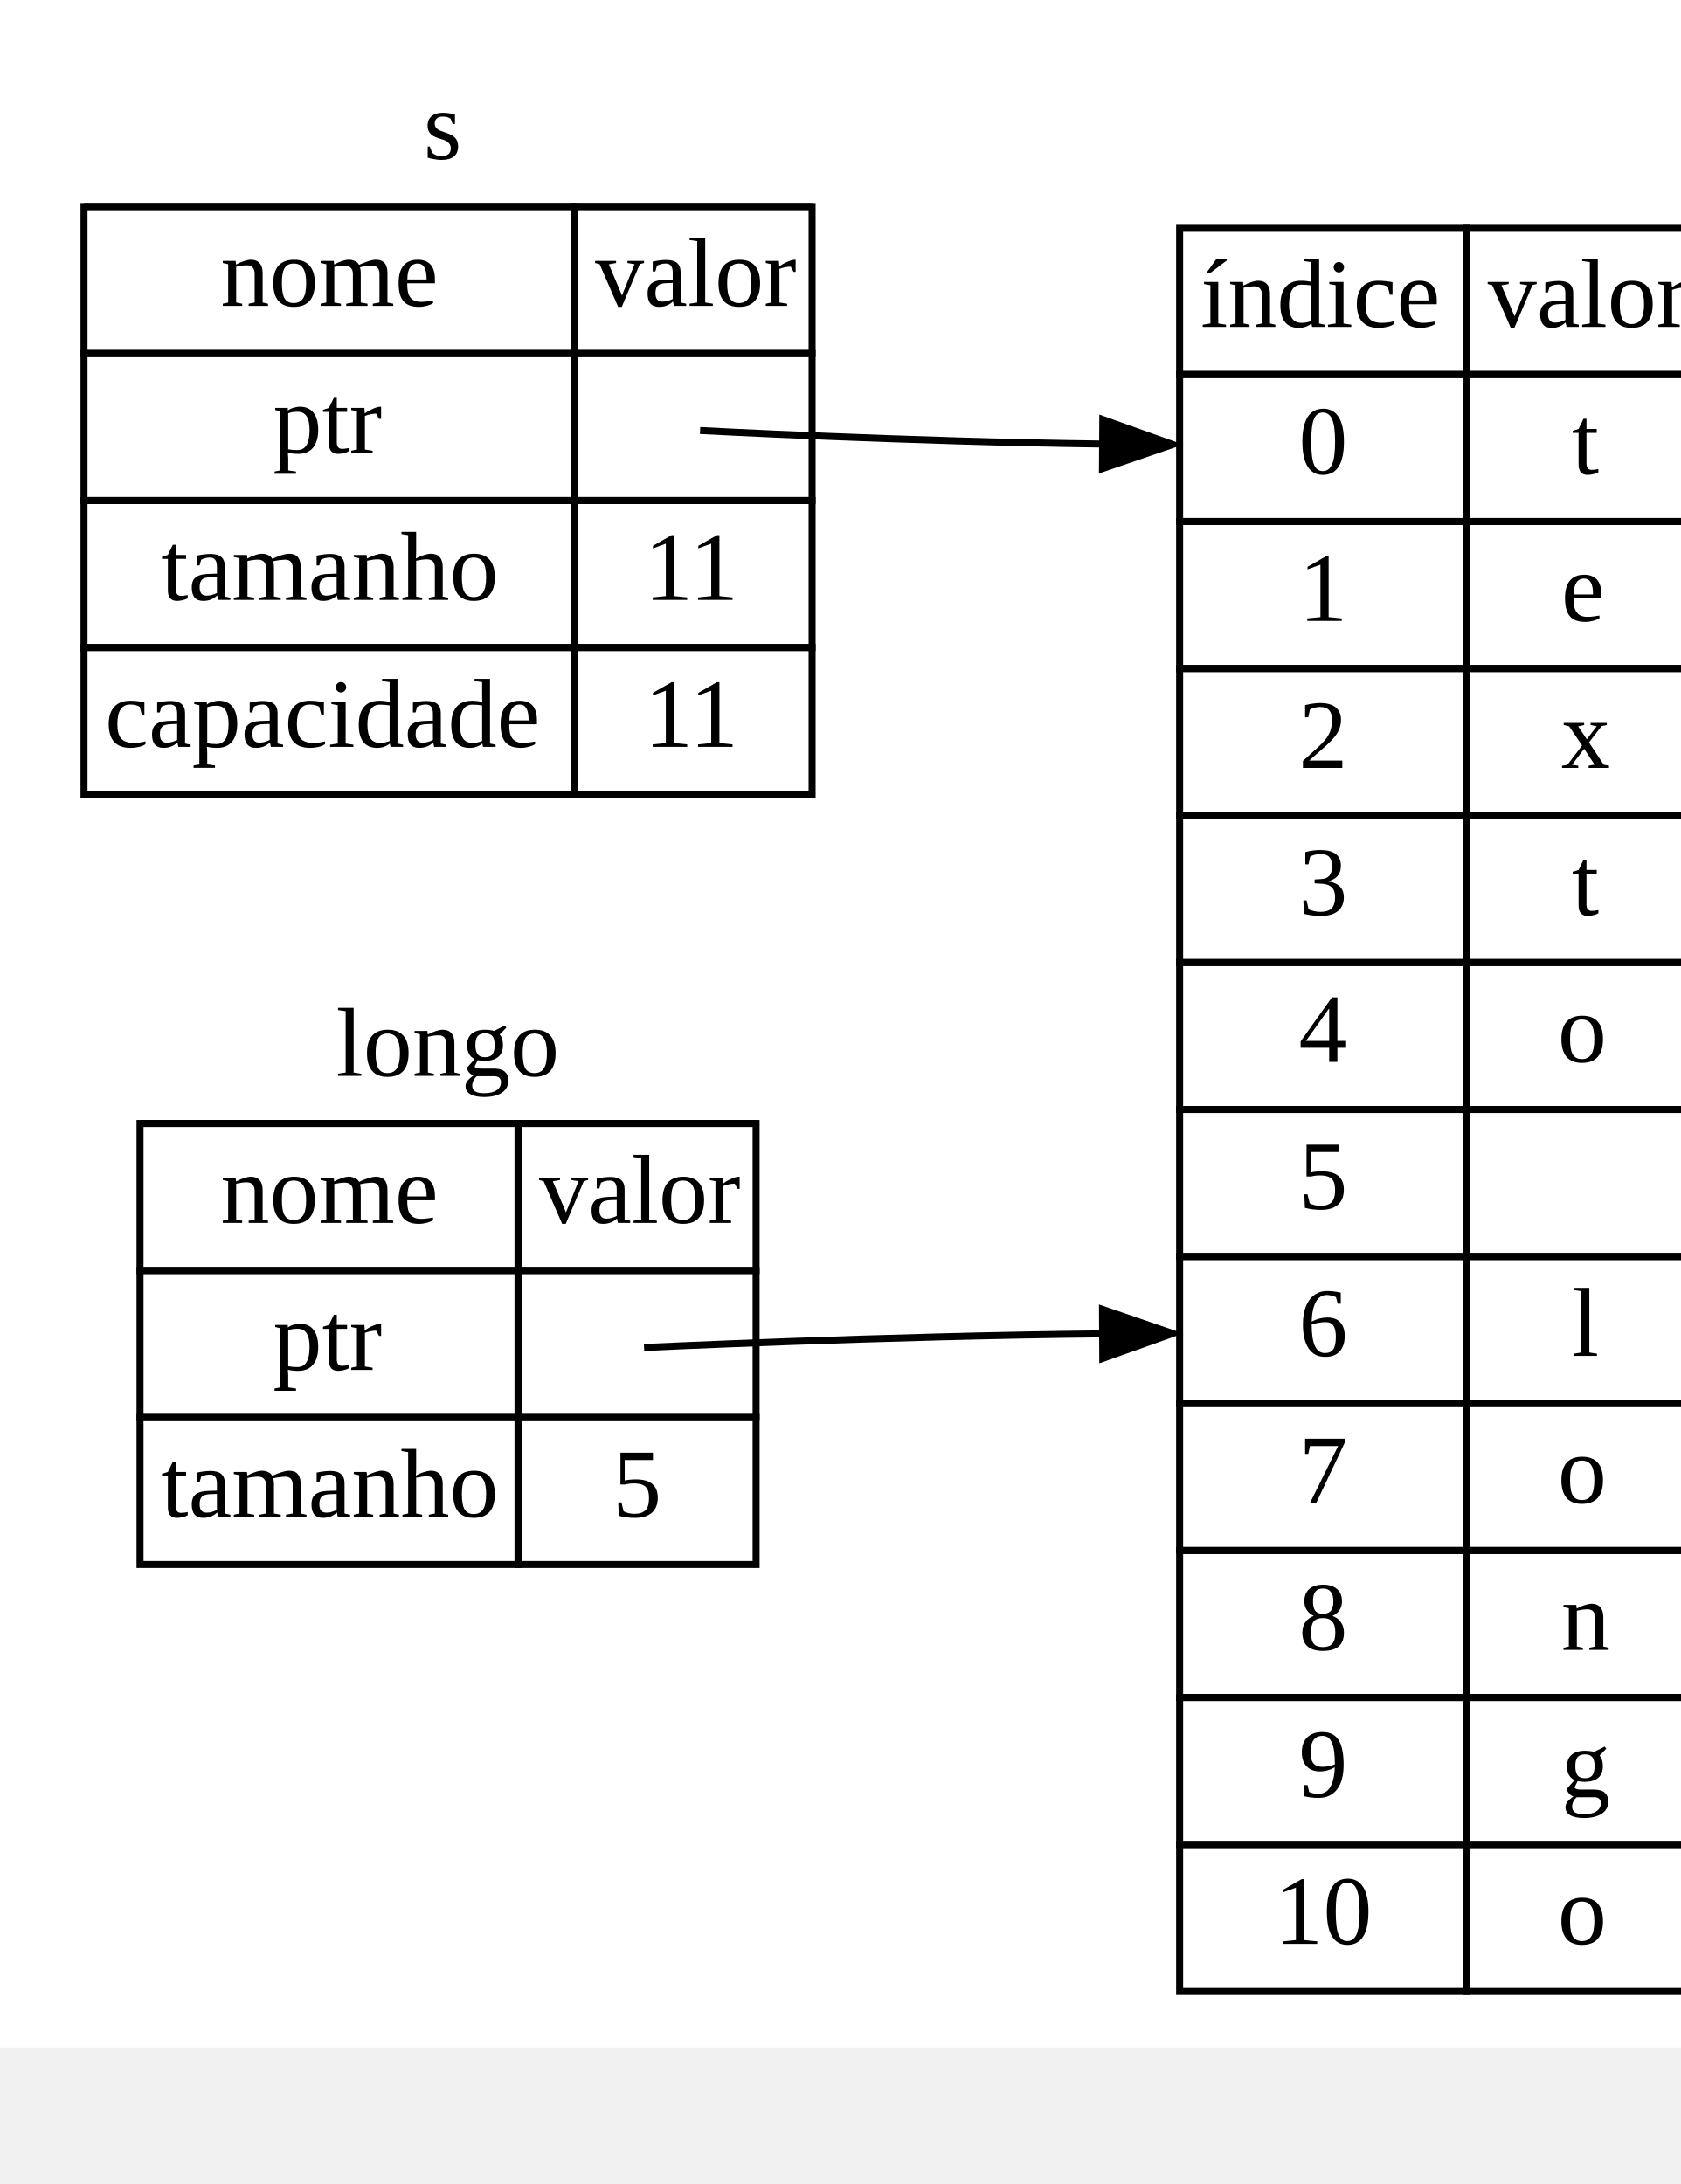
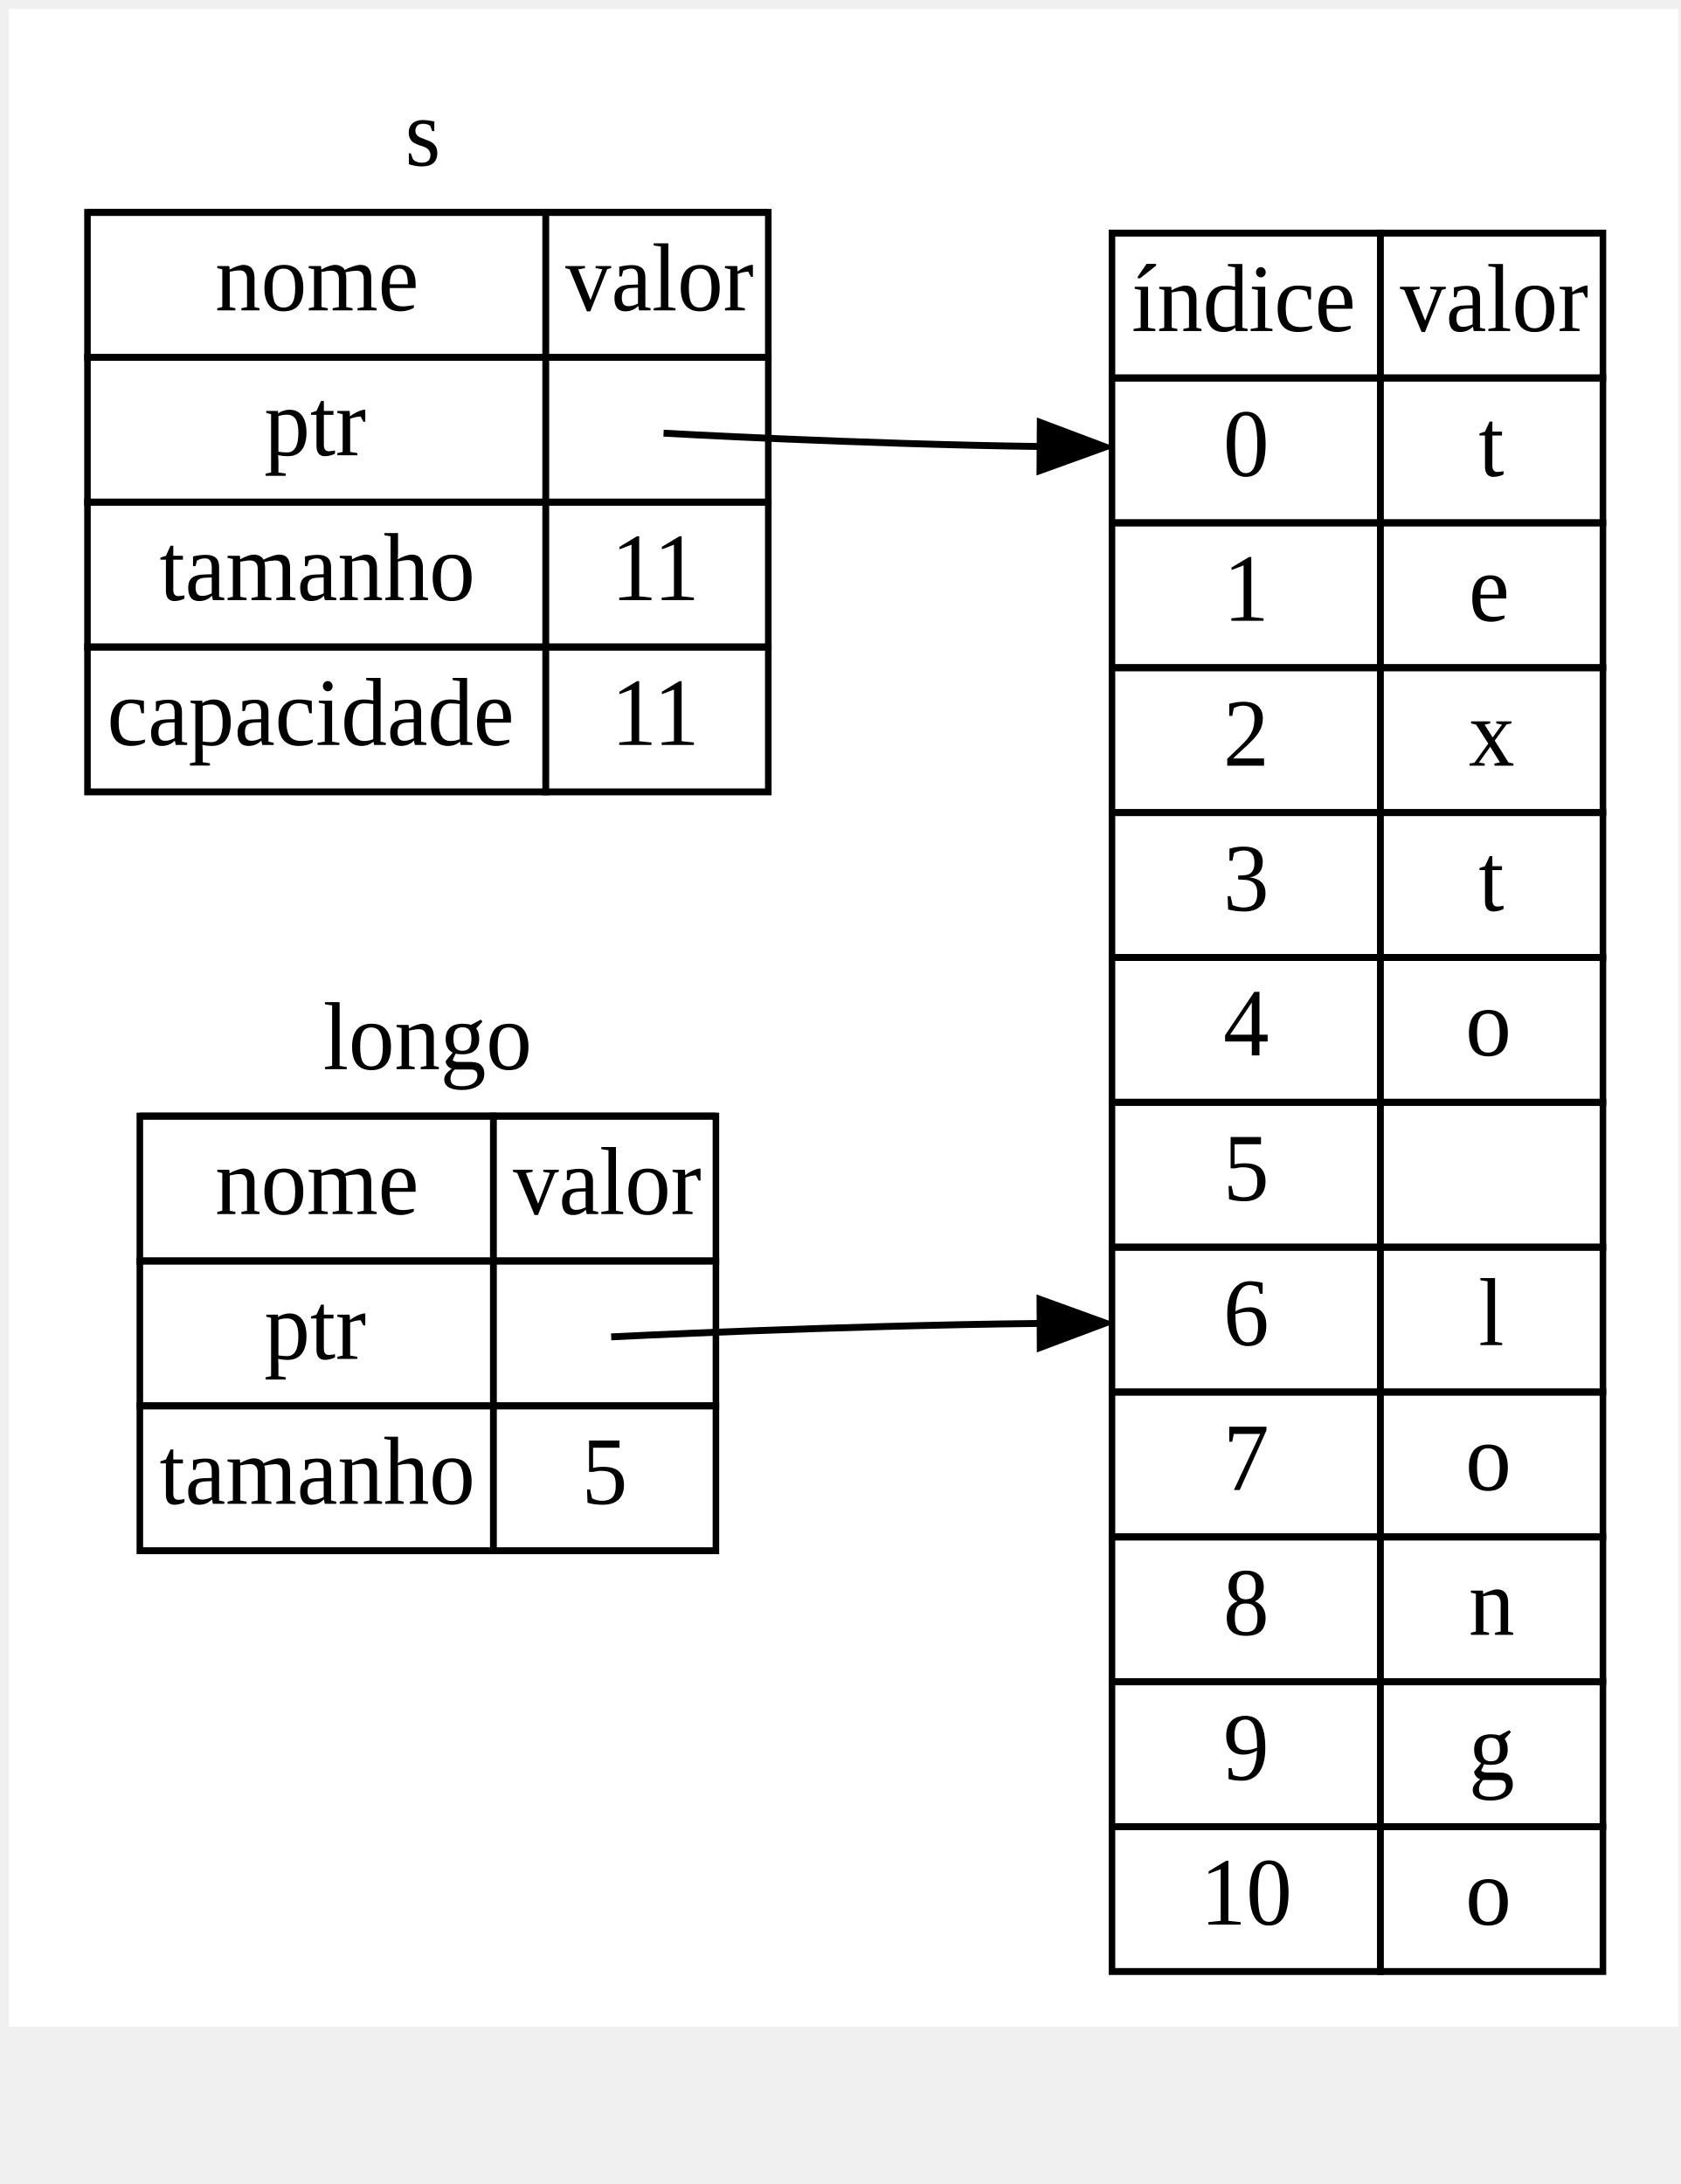
- <svg xmlns="http://www.w3.org/2000/svg" viewBox="0.00 0.00 1000.00 1300.00">
-   <g id="graph0" class="graph" transform="scale(4.16667 4.16667) rotate(0) translate(4 288.5)">
-     <polygon fill="white" stroke="none" points="-4,4 -4,-288.5 251,-288.5 251,4 -4,4" />
+ <svg xmlns="http://www.w3.org/2000/svg" viewBox="0.00 0.00 1000.00 1300.00" version="1.1" id="svg3345">
+   <defs id="defs3349" />
+   <g id="graph0" class="graph" transform="matrix(3.896162,0,0,4.106201,20.89077,1189.945)">
+     <polygon fill="#ffffff" stroke="none" points="251,-288.5 251,4 -4,4 -4,-288.5 " id="polygon3163" />
    <g id="node1" class="node">
-       <polyline fill="none" stroke="black" points="16,-128 104,-128 " />
-       <text text-anchor="start" x="44" y="-134.8" font-family="Times New Roman,serif" font-size="14.00">longo</text>
-       <polygon fill="none" stroke="black" points="16,-107 16,-128 70,-128 70,-107 16,-107" />
-       <text text-anchor="start" x="27.5" y="-113.8" font-family="Times New Roman,serif" font-size="14.00">nome</text>
-       <polygon fill="none" stroke="black" points="70,-107 70,-128 104,-128 104,-107 70,-107" />
-       <text text-anchor="start" x="73" y="-113.8" font-family="Times New Roman,serif" font-size="14.00">valor</text>
-       <polygon fill="none" stroke="black" points="16,-86 16,-107 70,-107 70,-86 16,-86" />
-       <text text-anchor="start" x="35" y="-92.8" font-family="Times New Roman,serif" font-size="14.00">ptr</text>
-       <polygon fill="none" stroke="black" points="70,-86 70,-107 104,-107 104,-86 70,-86" />
-       <polygon fill="none" stroke="black" points="16,-65 16,-86 70,-86 70,-65 16,-65" />
-       <text text-anchor="start" x="19" y="-71.8" font-family="Times New Roman,serif" font-size="14.00">tamanho</text>
-       <polygon fill="none" stroke="black" points="70,-65 70,-86 104,-86 104,-65 70,-65" />
-       <text text-anchor="start" x="83.5" y="-71.8" font-family="Times New Roman,serif" font-size="14.00">5</text>
+       <polyline fill="none" stroke="#000000" points="16,-128 104,-128 " id="polyline3167" />
+       <text text-anchor="start" x="44" y="-134.8" font-family="'Times New Roman', serif" font-size="14px" id="text3169">longo</text>
+       <polygon fill="none" stroke="#000000" points="70,-128 70,-107 16,-107 16,-128 " id="polygon3171" />
+       <text text-anchor="start" x="27.5" y="-113.8" font-family="'Times New Roman', serif" font-size="14px" id="text3173">nome</text>
+       <polygon fill="none" stroke="#000000" points="104,-128 104,-107 70,-107 70,-128 " id="polygon3175" />
+       <text text-anchor="start" x="73" y="-113.8" font-family="'Times New Roman', serif" font-size="14px" id="text3177">valor</text>
+       <polygon fill="none" stroke="#000000" points="70,-107 70,-86 16,-86 16,-107 " id="polygon3179" />
+       <text text-anchor="start" x="35" y="-92.8" font-family="'Times New Roman', serif" font-size="14px" id="text3181">ptr</text>
+       <polygon fill="none" stroke="#000000" points="104,-107 104,-86 70,-86 70,-107 " id="polygon3183" />
+       <polygon fill="none" stroke="#000000" points="70,-86 70,-65 16,-65 16,-86 " id="polygon3185" />
+       <text text-anchor="start" x="19" y="-71.8" font-family="'Times New Roman', serif" font-size="14px" id="text3187">tamanho</text>
+       <polygon fill="none" stroke="#000000" points="104,-86 104,-65 70,-65 70,-86 " id="polygon3189" />
+       <text text-anchor="start" x="83.5" y="-71.8" font-family="'Times New Roman', serif" font-size="14px" id="text3191">5</text>
    </g>
    <g id="node3" class="node">
-       <polygon fill="none" stroke="black" points="164.5,-235 164.5,-256 205.5,-256 205.5,-235 164.5,-235" />
-       <text text-anchor="start" x="167.5" y="-241.8" font-family="Times New Roman,serif" font-size="14.00">índice</text>
-       <polygon fill="none" stroke="black" points="205.5,-235 205.5,-256 239.5,-256 239.5,-235 205.5,-235" />
-       <text text-anchor="start" x="208.5" y="-241.8" font-family="Times New Roman,serif" font-size="14.00">valor</text>
-       <polygon fill="none" stroke="black" points="164.5,-214 164.5,-235 205.5,-235 205.5,-214 164.5,-214" />
-       <text text-anchor="start" x="181.5" y="-220.8" font-family="Times New Roman,serif" font-size="14.00">0</text>
-       <polygon fill="none" stroke="black" points="205.5,-214 205.5,-235 239.5,-235 239.5,-214 205.5,-214" />
-       <text text-anchor="start" x="220.5" y="-220.8" font-family="Times New Roman,serif" font-size="14.00">t</text>
-       <polygon fill="none" stroke="black" points="164.5,-193 164.5,-214 205.5,-214 205.5,-193 164.5,-193" />
-       <text text-anchor="start" x="181.5" y="-199.8" font-family="Times New Roman,serif" font-size="14.00">1</text>
-       <polygon fill="none" stroke="black" points="205.5,-193 205.5,-214 239.5,-214 239.5,-193 205.5,-193" />
-       <text text-anchor="start" x="219" y="-199.8" font-family="Times New Roman,serif" font-size="14.00">e</text>
-       <polygon fill="none" stroke="black" points="164.5,-172 164.5,-193 205.5,-193 205.5,-172 164.5,-172" />
-       <text text-anchor="start" x="181.5" y="-178.8" font-family="Times New Roman,serif" font-size="14.00">2</text>
-       <polygon fill="none" stroke="black" points="205.5,-172 205.5,-193 239.5,-193 239.5,-172 205.5,-172" />
-       <text text-anchor="start" x="219" y="-178.8" font-family="Times New Roman,serif" font-size="14.00">x</text>
-       <polygon fill="none" stroke="black" points="164.5,-151 164.5,-172 205.5,-172 205.5,-151 164.5,-151" />
-       <text text-anchor="start" x="181.5" y="-157.8" font-family="Times New Roman,serif" font-size="14.00">3</text>
-       <polygon fill="none" stroke="black" points="205.5,-151 205.5,-172 239.5,-172 239.5,-151 205.5,-151" />
-       <text text-anchor="start" x="220.5" y="-157.8" font-family="Times New Roman,serif" font-size="14.00">t</text>
-       <polygon fill="none" stroke="black" points="164.5,-130 164.5,-151 205.5,-151 205.5,-130 164.5,-130" />
-       <text text-anchor="start" x="181.5" y="-136.8" font-family="Times New Roman,serif" font-size="14.00">4</text>
-       <polygon fill="none" stroke="black" points="205.5,-130 205.5,-151 239.5,-151 239.5,-130 205.5,-130" />
-       <text text-anchor="start" x="218.5" y="-136.8" font-family="Times New Roman,serif" font-size="14.00">o</text>
-       <polygon fill="none" stroke="black" points="164.5,-109 164.5,-130 205.5,-130 205.5,-109 164.5,-109" />
-       <text text-anchor="start" x="181.5" y="-115.8" font-family="Times New Roman,serif" font-size="14.00">5</text>
-       <polygon fill="none" stroke="black" points="205.5,-109 205.5,-130 239.5,-130 239.5,-109 205.5,-109" />
-       <text text-anchor="start" x="220.5" y="-115.8" font-family="Times New Roman,serif" font-size="14.00"> </text>
-       <polygon fill="none" stroke="black" points="164.5,-88 164.5,-109 205.5,-109 205.5,-88 164.5,-88" />
-       <text text-anchor="start" x="181.5" y="-94.8" font-family="Times New Roman,serif" font-size="14.00">6</text>
-       <polygon fill="none" stroke="black" points="205.5,-88 205.5,-109 239.5,-109 239.5,-88 205.5,-88" />
-       <text text-anchor="start" x="220.5" y="-94.8" font-family="Times New Roman,serif" font-size="14.00">l</text>
-       <polygon fill="none" stroke="black" points="164.5,-67 164.5,-88 205.5,-88 205.5,-67 164.5,-67" />
-       <text text-anchor="start" x="181.5" y="-73.8" font-family="Times New Roman,serif" font-size="14.00">7</text>
-       <polygon fill="none" stroke="black" points="205.5,-67 205.5,-88 239.5,-88 239.5,-67 205.5,-67" />
-       <text text-anchor="start" x="218.5" y="-73.8" font-family="Times New Roman,serif" font-size="14.00">o</text>
-       <polygon fill="none" stroke="black" points="164.5,-46 164.5,-67 205.5,-67 205.5,-46 164.5,-46" />
-       <text text-anchor="start" x="181.5" y="-52.8" font-family="Times New Roman,serif" font-size="14.00">8</text>
-       <polygon fill="none" stroke="black" points="205.5,-46 205.5,-67 239.5,-67 239.5,-46 205.5,-46" />
-       <text text-anchor="start" x="219" y="-52.8" font-family="Times New Roman,serif" font-size="14.00">n</text>
-       <polygon fill="none" stroke="black" points="164.5,-25 164.5,-46 205.5,-46 205.5,-25 164.5,-25" />
-       <text text-anchor="start" x="181.5" y="-31.8" font-family="Times New Roman,serif" font-size="14.00">9</text>
-       <polygon fill="none" stroke="black" points="205.5,-25 205.5,-46 239.5,-46 239.5,-25 205.5,-25" />
-       <text text-anchor="start" x="219" y="-31.8" font-family="Times New Roman,serif" font-size="14.00">g</text>
-       <polygon fill="none" stroke="black" points="164.5,-4 164.5,-25 205.5,-25 205.5,-4 164.5,-4" />
-       <text text-anchor="start" x="178" y="-10.8" font-family="Times New Roman,serif" font-size="14.00">10</text>
-       <polygon fill="none" stroke="black" points="205.5,-4 205.5,-25 239.5,-25 239.5,-4 205.5,-4" />
-       <text text-anchor="start" x="218.5" y="-10.8" font-family="Times New Roman,serif" font-size="14.00">o</text>
+       <polygon fill="none" stroke="#000000" points="205.5,-256 205.5,-235 164.5,-235 164.5,-256 " id="polygon3196" />
+       <text text-anchor="start" x="167.5" y="-241.8" font-family="'Times New Roman', serif" font-size="14px" id="text3198">índice</text>
+       <polygon fill="none" stroke="#000000" points="239.5,-256 239.5,-235 205.5,-235 205.5,-256 " id="polygon3200" />
+       <text text-anchor="start" x="208.5" y="-241.8" font-family="'Times New Roman', serif" font-size="14px" id="text3202">valor</text>
+       <polygon fill="none" stroke="#000000" points="205.5,-235 205.5,-214 164.5,-214 164.5,-235 " id="polygon3204" />
+       <text text-anchor="start" x="181.5" y="-220.8" font-family="'Times New Roman', serif" font-size="14px" id="text3206">0</text>
+       <polygon fill="none" stroke="#000000" points="239.5,-235 239.5,-214 205.5,-214 205.5,-235 " id="polygon3208" />
+       <text text-anchor="start" x="220.5" y="-220.8" font-family="'Times New Roman', serif" font-size="14px" id="text3210">t</text>
+       <polygon fill="none" stroke="#000000" points="205.5,-214 205.5,-193 164.5,-193 164.5,-214 " id="polygon3212" />
+       <text text-anchor="start" x="181.5" y="-199.8" font-family="'Times New Roman', serif" font-size="14px" id="text3214">1</text>
+       <polygon fill="none" stroke="#000000" points="239.5,-214 239.5,-193 205.5,-193 205.5,-214 " id="polygon3216" />
+       <text text-anchor="start" x="219" y="-199.8" font-family="'Times New Roman', serif" font-size="14px" id="text3218">e</text>
+       <polygon fill="none" stroke="#000000" points="205.5,-193 205.5,-172 164.5,-172 164.5,-193 " id="polygon3220" />
+       <text text-anchor="start" x="181.5" y="-178.8" font-family="'Times New Roman', serif" font-size="14px" id="text3222">2</text>
+       <polygon fill="none" stroke="#000000" points="239.5,-193 239.5,-172 205.5,-172 205.5,-193 " id="polygon3224" />
+       <text text-anchor="start" x="219" y="-178.8" font-family="'Times New Roman', serif" font-size="14px" id="text3226">x</text>
+       <polygon fill="none" stroke="#000000" points="205.5,-172 205.5,-151 164.5,-151 164.5,-172 " id="polygon3228" />
+       <text text-anchor="start" x="181.5" y="-157.8" font-family="'Times New Roman', serif" font-size="14px" id="text3230">3</text>
+       <polygon fill="none" stroke="#000000" points="239.5,-172 239.5,-151 205.5,-151 205.5,-172 " id="polygon3232" />
+       <text text-anchor="start" x="220.5" y="-157.8" font-family="'Times New Roman', serif" font-size="14px" id="text3234">t</text>
+       <polygon fill="none" stroke="#000000" points="205.5,-151 205.5,-130 164.5,-130 164.5,-151 " id="polygon3236" />
+       <text text-anchor="start" x="181.5" y="-136.8" font-family="'Times New Roman', serif" font-size="14px" id="text3238">4</text>
+       <polygon fill="none" stroke="#000000" points="239.5,-151 239.5,-130 205.5,-130 205.5,-151 " id="polygon3240" />
+       <text text-anchor="start" x="218.5" y="-136.8" font-family="'Times New Roman', serif" font-size="14px" id="text3242">o</text>
+       <polygon fill="none" stroke="#000000" points="205.5,-130 205.5,-109 164.5,-109 164.5,-130 " id="polygon3244" />
+       <text text-anchor="start" x="181.5" y="-115.8" font-family="'Times New Roman', serif" font-size="14px" id="text3246">5</text>
+       <polygon fill="none" stroke="#000000" points="239.5,-130 239.5,-109 205.5,-109 205.5,-130 " id="polygon3248" />
+       <text text-anchor="start" x="220.5" y="-115.8" font-family="'Times New Roman', serif" font-size="14px" id="text3250" />
+       <polygon fill="none" stroke="#000000" points="205.5,-109 205.5,-88 164.5,-88 164.5,-109 " id="polygon3252" />
+       <text text-anchor="start" x="181.5" y="-94.8" font-family="'Times New Roman', serif" font-size="14px" id="text3254">6</text>
+       <polygon fill="none" stroke="#000000" points="239.5,-109 239.5,-88 205.5,-88 205.5,-109 " id="polygon3256" />
+       <text text-anchor="start" x="220.5" y="-94.8" font-family="'Times New Roman', serif" font-size="14px" id="text3258">l</text>
+       <polygon fill="none" stroke="#000000" points="205.5,-88 205.5,-67 164.5,-67 164.5,-88 " id="polygon3260" />
+       <text text-anchor="start" x="181.5" y="-73.8" font-family="'Times New Roman', serif" font-size="14px" id="text3262">7</text>
+       <polygon fill="none" stroke="#000000" points="239.5,-88 239.5,-67 205.5,-67 205.5,-88 " id="polygon3264" />
+       <text text-anchor="start" x="218.5" y="-73.8" font-family="'Times New Roman', serif" font-size="14px" id="text3266">o</text>
+       <polygon fill="none" stroke="#000000" points="205.5,-67 205.5,-46 164.5,-46 164.5,-67 " id="polygon3268" />
+       <text text-anchor="start" x="181.5" y="-52.8" font-family="'Times New Roman', serif" font-size="14px" id="text3270">8</text>
+       <polygon fill="none" stroke="#000000" points="239.5,-67 239.5,-46 205.5,-46 205.5,-67 " id="polygon3272" />
+       <text text-anchor="start" x="219" y="-52.8" font-family="'Times New Roman', serif" font-size="14px" id="text3274">n</text>
+       <polygon fill="none" stroke="#000000" points="205.5,-46 205.5,-25 164.5,-25 164.5,-46 " id="polygon3276" />
+       <text text-anchor="start" x="181.5" y="-31.8" font-family="'Times New Roman', serif" font-size="14px" id="text3278">9</text>
+       <polygon fill="none" stroke="#000000" points="239.5,-46 239.5,-25 205.5,-25 205.5,-46 " id="polygon3280" />
+       <text text-anchor="start" x="219" y="-31.8" font-family="'Times New Roman', serif" font-size="14px" id="text3282">g</text>
+       <polygon fill="none" stroke="#000000" points="205.5,-25 205.5,-4 164.5,-4 164.5,-25 " id="polygon3284" />
+       <text text-anchor="start" x="178" y="-10.8" font-family="'Times New Roman', serif" font-size="14px" id="text3286">10</text>
+       <polygon fill="none" stroke="#000000" points="239.5,-25 239.5,-4 205.5,-4 205.5,-25 " id="polygon3288" />
+       <text text-anchor="start" x="218.5" y="-10.8" font-family="'Times New Roman', serif" font-size="14px" id="text3290">o</text>
    </g>
    <g id="edge1" class="edge">
-       <path fill="none" stroke="black" d="M88,-96C88,-96 122.143,-97.628 153.473,-97.947" />
-       <polygon fill="black" stroke="black" points="153.481,-101.446 163.5,-98 153.519,-94.447 153.481,-101.446" />
+       <path fill="none" stroke="#000000" d="m 88,-96 c 0,0 34.143,-1.628 65.473,-1.946" id="path3295" />
+       <polygon fill="#000000" stroke="#000000" points="153.519,-94.447 153.481,-101.446 163.5,-98 " id="polygon3297" />
    </g>
    <g id="node2" class="node">
-       <polyline fill="none" stroke="black" points="8,-259 112,-259 " />
-       <text text-anchor="start" x="56.5" y="-265.8" font-family="Times New Roman,serif" font-size="14.00">s</text>
-       <polygon fill="none" stroke="black" points="8,-238 8,-259 78,-259 78,-238 8,-238" />
-       <text text-anchor="start" x="27.5" y="-244.8" font-family="Times New Roman,serif" font-size="14.00">nome</text>
-       <polygon fill="none" stroke="black" points="78,-238 78,-259 112,-259 112,-238 78,-238" />
-       <text text-anchor="start" x="81" y="-244.8" font-family="Times New Roman,serif" font-size="14.00">valor</text>
-       <polygon fill="none" stroke="black" points="8,-217 8,-238 78,-238 78,-217 8,-217" />
-       <text text-anchor="start" x="35" y="-223.8" font-family="Times New Roman,serif" font-size="14.00">ptr</text>
-       <polygon fill="none" stroke="black" points="78,-217 78,-238 112,-238 112,-217 78,-217" />
-       <polygon fill="none" stroke="black" points="8,-196 8,-217 78,-217 78,-196 8,-196" />
-       <text text-anchor="start" x="19" y="-202.8" font-family="Times New Roman,serif" font-size="14.00">tamanho</text>
-       <polygon fill="none" stroke="black" points="78,-196 78,-217 112,-217 112,-196 78,-196" />
-       <text text-anchor="start" x="88" y="-202.8" font-family="Times New Roman,serif" font-size="14.00">11</text>
-       <polygon fill="none" stroke="black" points="8,-175 8,-196 78,-196 78,-175 8,-175" />
-       <text text-anchor="start" x="11" y="-181.8" font-family="Times New Roman,serif" font-size="14.00">capacidade</text>
-       <polygon fill="none" stroke="black" points="78,-175 78,-196 112,-196 112,-175 78,-175" />
-       <text text-anchor="start" x="88" y="-181.8" font-family="Times New Roman,serif" font-size="14.00">11</text>
+       <polyline fill="none" stroke="#000000" points="8,-259 112,-259 " id="polyline3302" />
+       <text text-anchor="start" x="56.5" y="-265.8" font-family="'Times New Roman', serif" font-size="14px" id="text3304">s</text>
+       <polygon fill="none" stroke="#000000" points="78,-259 78,-238 8,-238 8,-259 " id="polygon3306" />
+       <text text-anchor="start" x="27.5" y="-244.8" font-family="'Times New Roman', serif" font-size="14px" id="text3308">nome</text>
+       <polygon fill="none" stroke="#000000" points="112,-259 112,-238 78,-238 78,-259 " id="polygon3310" />
+       <text text-anchor="start" x="81" y="-244.8" font-family="'Times New Roman', serif" font-size="14px" id="text3312">valor</text>
+       <polygon fill="none" stroke="#000000" points="78,-238 78,-217 8,-217 8,-238 " id="polygon3314" />
+       <text text-anchor="start" x="35" y="-223.8" font-family="'Times New Roman', serif" font-size="14px" id="text3316">ptr</text>
+       <polygon fill="none" stroke="#000000" points="112,-238 112,-217 78,-217 78,-238 " id="polygon3318" />
+       <polygon fill="none" stroke="#000000" points="78,-217 78,-196 8,-196 8,-217 " id="polygon3320" />
+       <text text-anchor="start" x="19" y="-202.8" font-family="'Times New Roman', serif" font-size="14px" id="text3322">tamanho</text>
+       <polygon fill="none" stroke="#000000" points="112,-217 112,-196 78,-196 78,-217 " id="polygon3324" />
+       <text text-anchor="start" x="88" y="-202.8" font-family="'Times New Roman', serif" font-size="14px" id="text3326">11</text>
+       <polygon fill="none" stroke="#000000" points="78,-196 78,-175 8,-175 8,-196 " id="polygon3328" />
+       <text text-anchor="start" x="11" y="-181.8" font-family="'Times New Roman', serif" font-size="14px" id="text3330">capacidade</text>
+       <polygon fill="none" stroke="#000000" points="112,-196 112,-175 78,-175 78,-196 " id="polygon3332" />
+       <text text-anchor="start" x="88" y="-181.8" font-family="'Times New Roman', serif" font-size="14px" id="text3334">11</text>
    </g>
    <g id="edge2" class="edge">
-       <path fill="none" stroke="black" d="M96,-227C96,-227 125.735,-225.414 153.443,-225.067" />
-       <polygon fill="black" stroke="black" points="153.523,-228.566 163.5,-225 153.477,-221.566 153.523,-228.566" />
+       <path fill="none" stroke="#000000" d="m 96,-227 c 0,0 29.735,1.586 57.443,1.933" id="path3339" />
+       <polygon fill="#000000" stroke="#000000" points="153.477,-221.566 153.523,-228.566 163.5,-225 " id="polygon3341" />
    </g>
  </g>
</svg>
